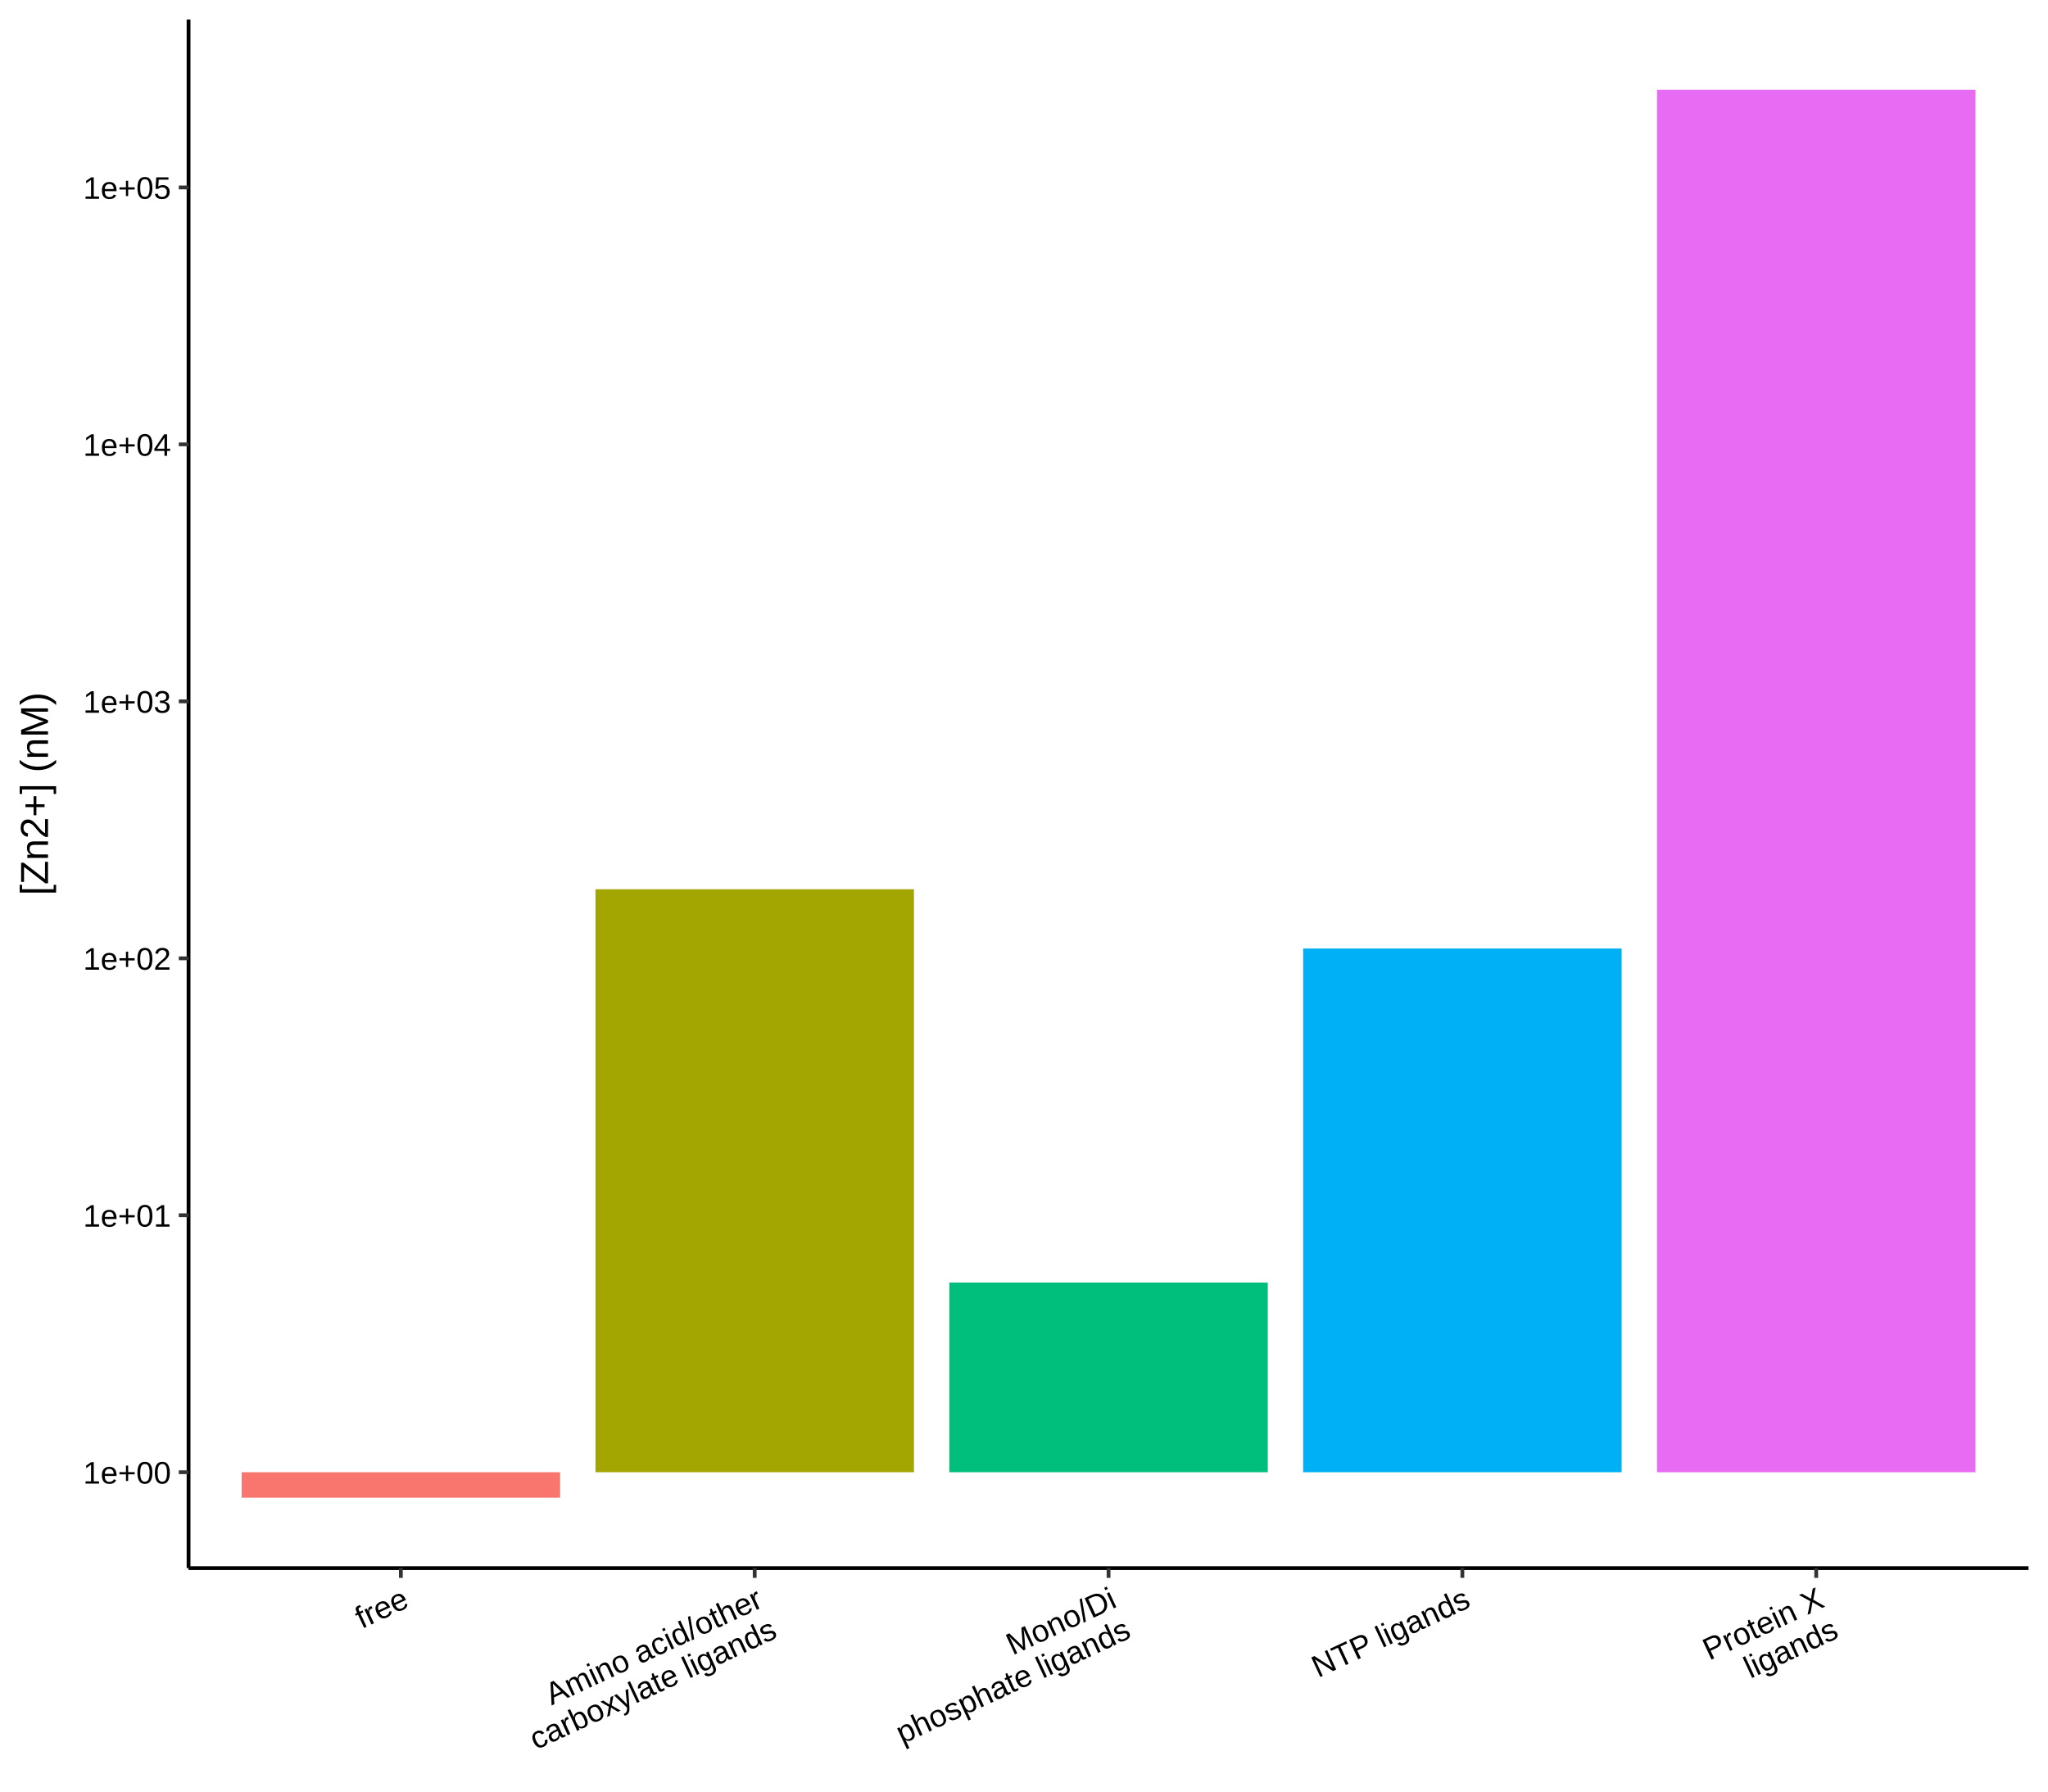
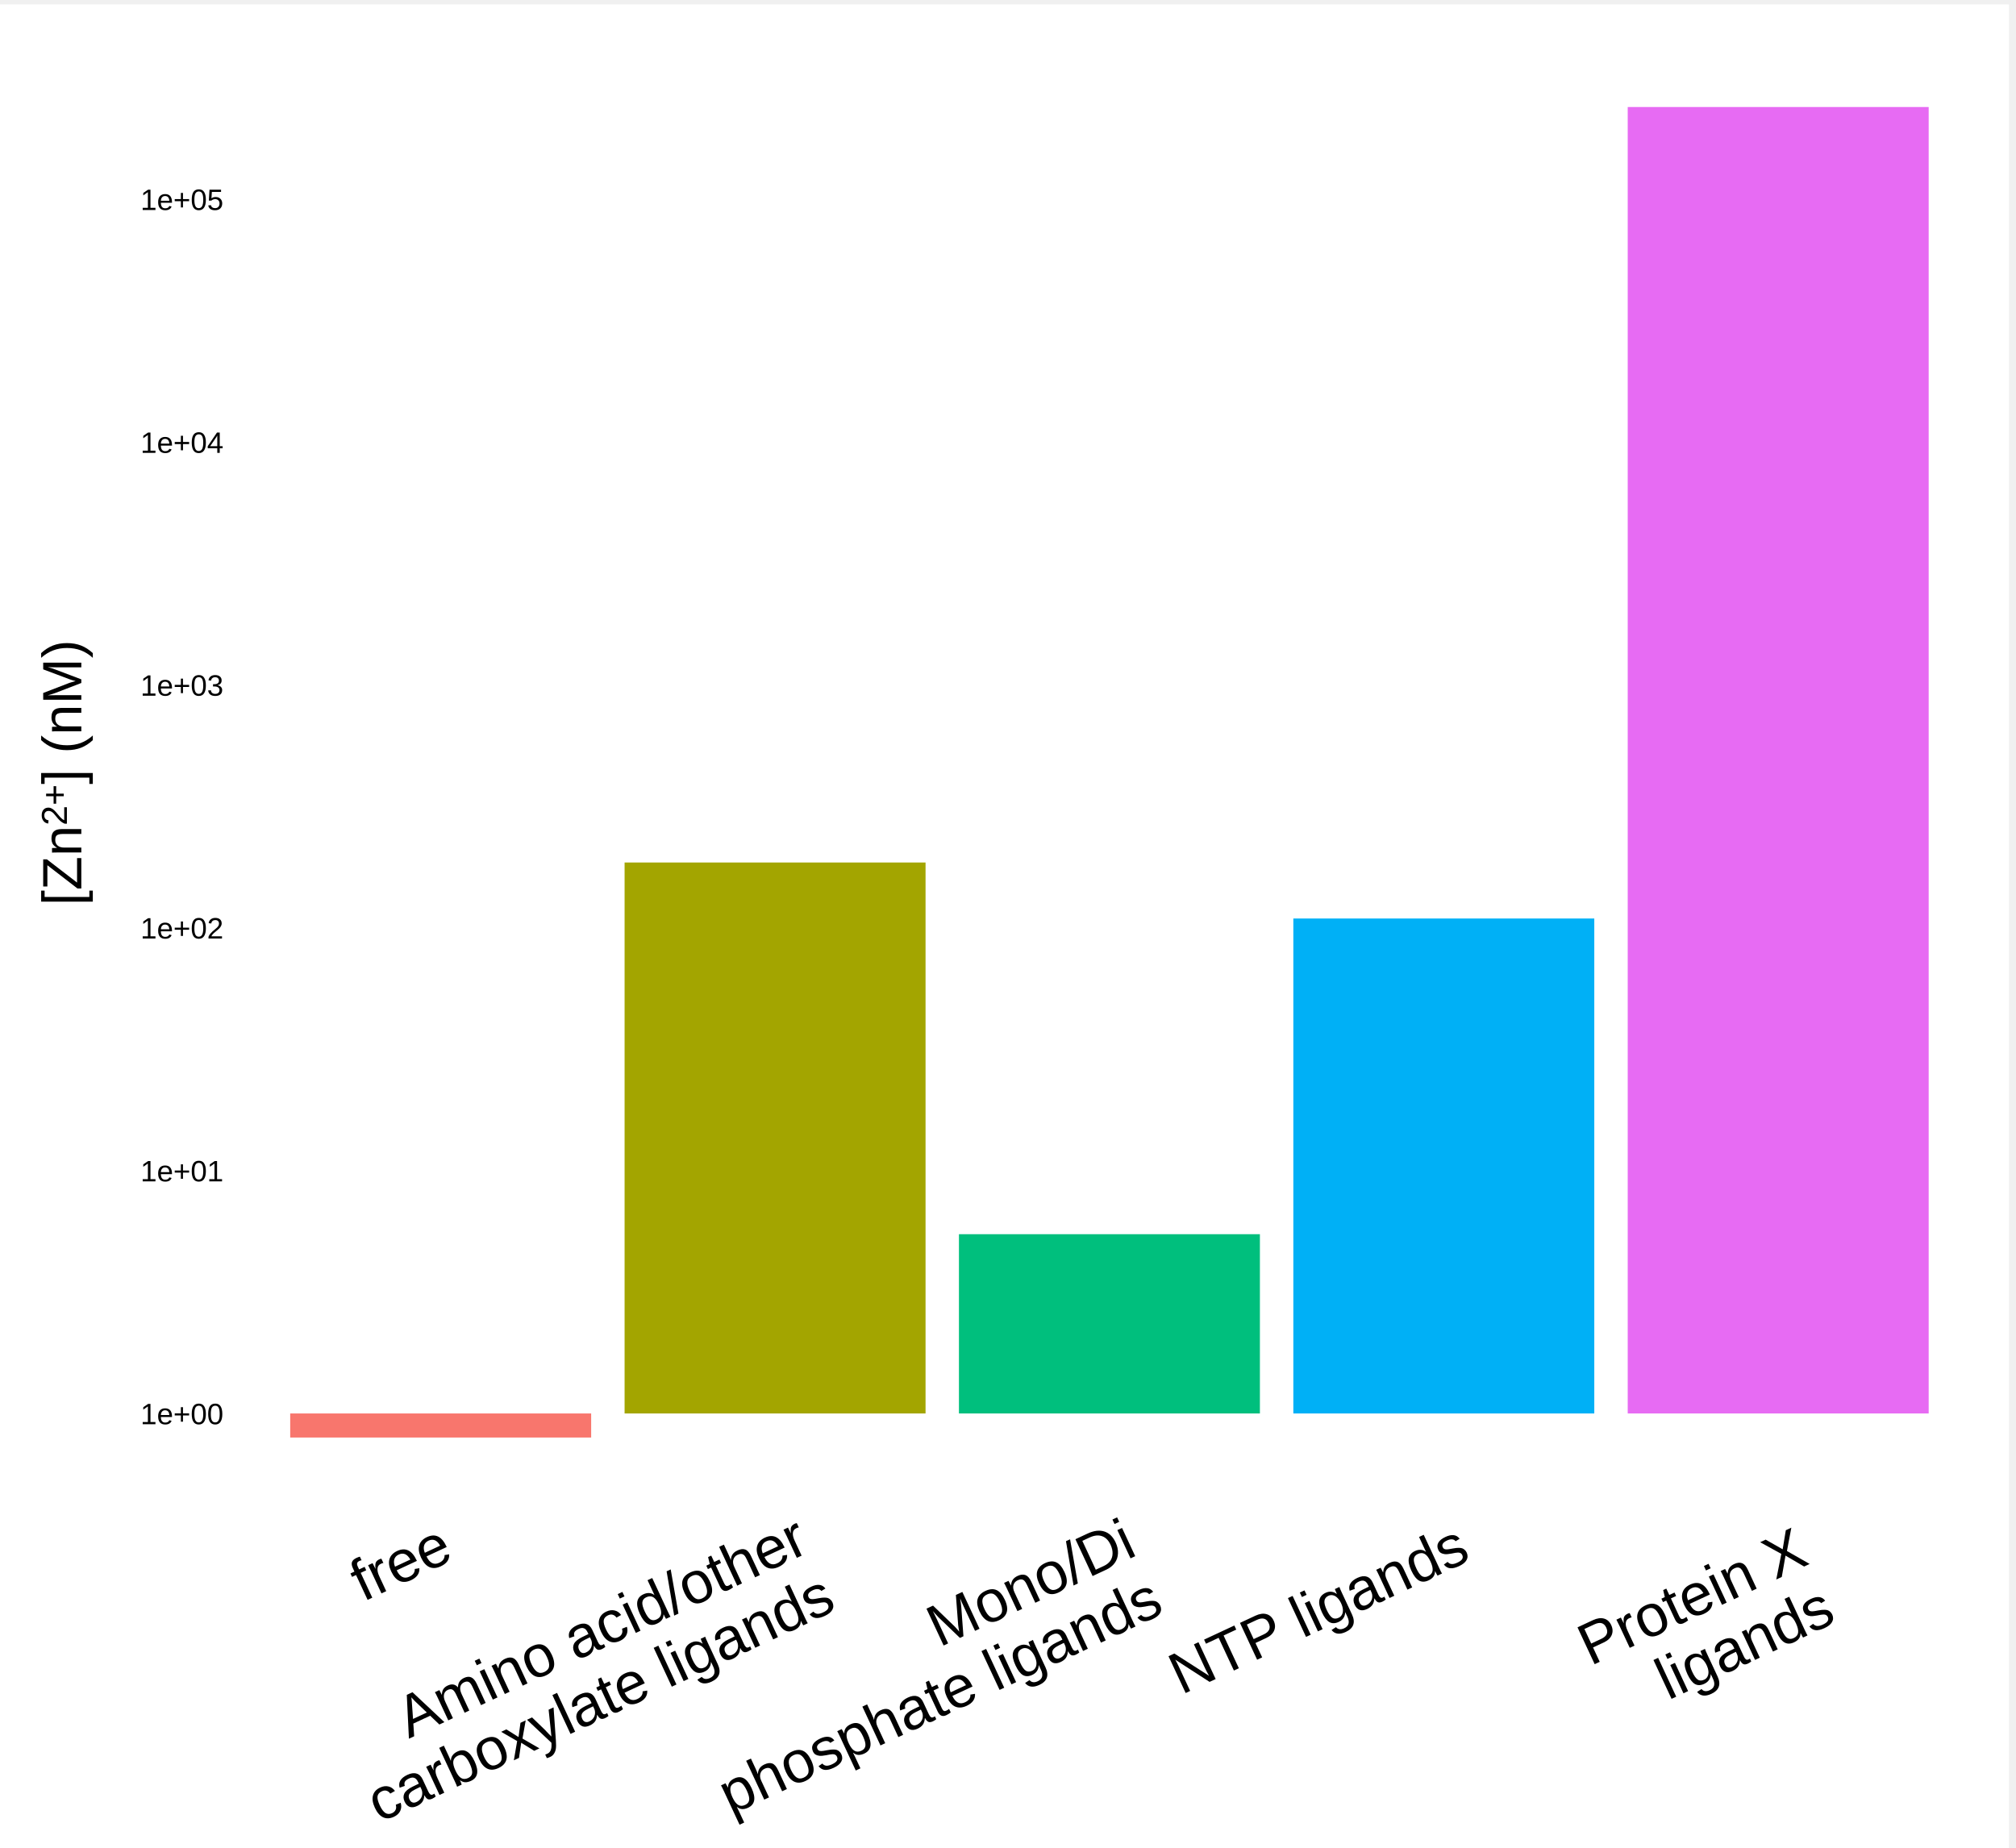
- <svg xmlns="http://www.w3.org/2000/svg" class="svglite" width="576.00pt" height="504.00pt" viewBox="0 0 576.00 504.00">
-   <defs>
-     <style type="text/css">
+ <svg xmlns="http://www.w3.org/2000/svg" class="svglite" width="600pt" height="550pt" viewBox="0 0 600 550" version="1.1" id="svg34">
+   <defs id="defs1">
+     <style type="text/css" id="style1">
    .svglite line, .svglite polyline, .svglite polygon, .svglite path, .svglite rect, .svglite circle {
      fill: none;
      stroke: #000000;
      stroke-linecap: round;
      stroke-linejoin: round;
      stroke-miterlimit: 10.00;
    }
    .svglite text {
      white-space: pre;
    }
  </style>
-   </defs>
-   <rect width="100%" height="100%" style="stroke: none; fill: #FFFFFF;" />
-   <defs>
-     <clipPath id="cpMC4wMHw1NzYuMDB8MC4wMHw1MDQuMDA=">
-       <rect x="0.00" y="0.00" width="576.00" height="504.00" />
+     <clipPath clipPathUnits="userSpaceOnUse" id="clipPath35">
+       <g id="g36" transform="translate(-18.41076,-6.575271)">
+         <rect x="18.411" y="6.575" width="576" height="504" id="rect35" />
+       </g>
+     </clipPath>
+     <clipPath clipPathUnits="userSpaceOnUse" id="clipPath36">
+       <g id="g37" transform="translate(-18.41076,-6.575271)">
+         <rect x="18.411" y="6.575" width="576" height="504" id="rect36" />
+       </g>
+     </clipPath>
+     <clipPath clipPathUnits="userSpaceOnUse" id="clipPath37">
+       <g id="g38" transform="translate(-18.41076,-6.575271)">
+         <rect x="18.411" y="6.575" width="576" height="504" id="rect37" />
+       </g>
+     </clipPath>
+     <clipPath clipPathUnits="userSpaceOnUse" id="clipPath38">
+       <g id="g39" transform="translate(-18.41076,-6.575271)">
+         <rect x="18.411" y="6.575" width="576" height="504" id="rect38" />
+       </g>
+     </clipPath>
+     <clipPath clipPathUnits="userSpaceOnUse" id="clipPath39">
+       <g id="g40" transform="translate(-18.41076,-6.575271)">
+         <rect x="18.411" y="6.575" width="576" height="504" id="rect39" />
+       </g>
+     </clipPath>
+     <clipPath clipPathUnits="userSpaceOnUse" id="clipPath40">
+       <g id="g41" transform="translate(-18.41076,-6.575271)">
+         <rect x="18.411" y="6.575" width="576" height="504" id="rect40" />
+       </g>
+     </clipPath>
+     <clipPath clipPathUnits="userSpaceOnUse" id="clipPath41">
+       <g id="g42" transform="translate(-18.41076,-6.575271)">
+         <rect x="18.411" y="6.575" width="576" height="504" id="rect41" />
+       </g>
+     </clipPath>
+     <clipPath clipPathUnits="userSpaceOnUse" id="clipPath42">
+       <g id="g43" transform="translate(-18.41076,-6.575271)">
+         <rect x="18.411" y="6.575" width="576" height="504" id="rect42" />
+       </g>
+     </clipPath>
+     <clipPath clipPathUnits="userSpaceOnUse" id="clipPath43">
+       <g id="g44" transform="translate(-18.41076,-6.575271)">
+         <rect x="18.411" y="6.575" width="576" height="504" id="rect43" />
+       </g>
+     </clipPath>
+     <clipPath clipPathUnits="userSpaceOnUse" id="clipPath44">
+       <g id="g45" transform="translate(-18.41076,-6.575271)">
+         <rect x="18.411" y="6.575" width="576" height="504" id="rect44" />
+       </g>
+     </clipPath>
+     <clipPath clipPathUnits="userSpaceOnUse" id="clipPath45">
+       <g id="g46" transform="translate(-18.41076,-6.575271)">
+         <rect x="18.411" y="6.575" width="576" height="504" id="rect45" />
+       </g>
+     </clipPath>
+     <clipPath clipPathUnits="userSpaceOnUse" id="clipPath46">
+       <g id="g47" transform="translate(-18.41076,-6.575271)">
+         <rect x="18.411" y="6.575" width="576" height="504" id="rect46" />
+       </g>
+     </clipPath>
+     <clipPath clipPathUnits="userSpaceOnUse" id="clipPath47">
+       <g id="g48" transform="translate(-18.41076,-6.575271)">
+         <rect x="18.411" y="6.575" width="576" height="504" id="rect47" />
+       </g>
    </clipPath>
  </defs>
-   <g clip-path="url(#cpMC4wMHw1NzYuMDB8MC4wMHw1MDQuMDA=)">
-     <rect x="0.00" y="0.00" width="576.00" height="504.00" style="stroke-width: 1.07; stroke: #FFFFFF; fill: #FFFFFF;" />
-   </g>
-   <defs>
-     <clipPath id="cpNTMuMDN8NTcwLjUyfDUuNDh8NDQxLjEz">
-       <rect x="53.03" y="5.48" width="517.49" height="435.65" />
+   <rect width="100%" height="100%" style="fill:#ffffff;stroke:none" id="rect1" x="-2.096" y="1.315" />
+   <defs id="defs2">
+     <clipPath id="cpMC4wMHw1NzYuMDB8MC4wMHw1MDQuMDA=">
+       <rect x="0" y="0" width="576" height="504" id="rect2" />
    </clipPath>
  </defs>
-   <g clip-path="url(#cpNTMuMDN8NTcwLjUyfDUuNDh8NDQxLjEz)">
-     <rect x="53.03" y="5.48" width="517.49" height="435.65" style="stroke-width: 1.07; stroke: none; fill: #FFFFFF;" />
-     <rect x="67.96" y="414.16" width="89.57" height="7.16" style="stroke-width: 1.07; stroke: none; stroke-linecap: butt; stroke-linejoin: miter; fill: #F8766D;" />
-     <rect x="167.48" y="250.16" width="89.57" height="164.00" style="stroke-width: 1.07; stroke: none; stroke-linecap: butt; stroke-linejoin: miter; fill: #A3A500;" />
-     <rect x="266.99" y="360.80" width="89.57" height="53.36" style="stroke-width: 1.07; stroke: none; stroke-linecap: butt; stroke-linejoin: miter; fill: #00BF7D;" />
-     <rect x="366.51" y="266.83" width="89.57" height="147.33" style="stroke-width: 1.07; stroke: none; stroke-linecap: butt; stroke-linejoin: miter; fill: #00B0F6;" />
-     <rect x="466.03" y="25.28" width="89.57" height="388.88" style="stroke-width: 1.07; stroke: none; stroke-linecap: butt; stroke-linejoin: miter; fill: #E76BF3;" />
+   <g clip-path="url(#cpMC4wMHw1NzYuMDB8MC4wMHw1MDQuMDA=)" id="g3" transform="translate(18.41076,6.575271)">
+     <rect x="0" y="0" width="576" height="504" style="fill:#ffffff;stroke:#ffffff;stroke-width:1.07" id="rect3" />
  </g>
-   <g clip-path="url(#cpMC4wMHw1NzYuMDB8MC4wMHw1MDQuMDA=)">
-     <polyline points="53.03,441.13 53.03,5.48 " style="stroke-width: 1.07; stroke-linecap: butt;" />
-     <text x="48.10" y="417.37" text-anchor="end" style="font-size: 8.80px; font-family: &quot;Arimo&quot;;" textLength="29.57px" lengthAdjust="spacingAndGlyphs">1e+00</text>
-     <text x="48.10" y="345.08" text-anchor="end" style="font-size: 8.80px; font-family: &quot;Arimo&quot;;" textLength="29.57px" lengthAdjust="spacingAndGlyphs">1e+01</text>
-     <text x="48.10" y="272.79" text-anchor="end" style="font-size: 8.80px; font-family: &quot;Arimo&quot;;" textLength="29.57px" lengthAdjust="spacingAndGlyphs">1e+02</text>
-     <text x="48.10" y="200.51" text-anchor="end" style="font-size: 8.80px; font-family: &quot;Arimo&quot;;" textLength="29.57px" lengthAdjust="spacingAndGlyphs">1e+03</text>
-     <text x="48.10" y="128.22" text-anchor="end" style="font-size: 8.80px; font-family: &quot;Arimo&quot;;" textLength="29.57px" lengthAdjust="spacingAndGlyphs">1e+04</text>
-     <text x="48.10" y="55.93" text-anchor="end" style="font-size: 8.80px; font-family: &quot;Arimo&quot;;" textLength="29.57px" lengthAdjust="spacingAndGlyphs">1e+05</text>
-     <polyline points="50.29,414.16 53.03,414.16 " style="stroke-width: 1.07; stroke: #333333; stroke-linecap: butt;" />
-     <polyline points="50.29,341.87 53.03,341.87 " style="stroke-width: 1.07; stroke: #333333; stroke-linecap: butt;" />
-     <polyline points="50.29,269.59 53.03,269.59 " style="stroke-width: 1.07; stroke: #333333; stroke-linecap: butt;" />
-     <polyline points="50.29,197.30 53.03,197.30 " style="stroke-width: 1.07; stroke: #333333; stroke-linecap: butt;" />
-     <polyline points="50.29,125.01 53.03,125.01 " style="stroke-width: 1.07; stroke: #333333; stroke-linecap: butt;" />
-     <polyline points="50.29,52.73 53.03,52.73 " style="stroke-width: 1.07; stroke: #333333; stroke-linecap: butt;" />
-     <polyline points="53.03,441.13 570.52,441.13 " style="stroke-width: 1.07; stroke-linecap: butt;" />
-     <polyline points="112.74,443.87 112.74,441.13 " style="stroke-width: 1.07; stroke: #333333; stroke-linecap: butt;" />
-     <polyline points="212.26,443.87 212.26,441.13 " style="stroke-width: 1.07; stroke: #333333; stroke-linecap: butt;" />
-     <polyline points="311.78,443.87 311.78,441.13 " style="stroke-width: 1.07; stroke: #333333; stroke-linecap: butt;" />
-     <polyline points="411.29,443.87 411.29,441.13 " style="stroke-width: 1.07; stroke: #333333; stroke-linecap: butt;" />
-     <polyline points="510.81,443.87 510.81,441.13 " style="stroke-width: 1.07; stroke: #333333; stroke-linecap: butt;" />
-     <text transform="translate(115.45,451.87) rotate(-25)" text-anchor="end" style="font-size: 8.80px; font-family: &quot;Arimo&quot;;" textLength="17.34px" lengthAdjust="spacingAndGlyphs">free</text>
-     <text transform="translate(214.97,451.87) rotate(-25)" text-anchor="end" style="font-size: 8.80px; font-family: &quot;Arimo&quot;;" textLength="75.46px" lengthAdjust="spacingAndGlyphs">Amino acid/other</text>
-     <text transform="translate(218.99,460.49) rotate(-25)" text-anchor="end" style="font-size: 8.80px; font-family: &quot;Arimo&quot;;" textLength="86.08px" lengthAdjust="spacingAndGlyphs">carboxylate ligands</text>
-     <text transform="translate(314.49,451.87) rotate(-25)" text-anchor="end" style="font-size: 8.80px; font-family: &quot;Arimo&quot;;" textLength="36.12px" lengthAdjust="spacingAndGlyphs">Mono/Di</text>
-     <text transform="translate(318.50,460.49) rotate(-25)" text-anchor="end" style="font-size: 8.80px; font-family: &quot;Arimo&quot;;" textLength="80.96px" lengthAdjust="spacingAndGlyphs">phosphate ligands</text>
-     <text transform="translate(414.00,451.87) rotate(-25)" text-anchor="end" style="font-size: 8.80px; font-family: &quot;Arimo&quot;;" textLength="51.67px" lengthAdjust="spacingAndGlyphs">NTP ligands</text>
-     <text transform="translate(513.52,451.87) rotate(-25)" text-anchor="end" style="font-size: 8.80px; font-family: &quot;Arimo&quot;;" textLength="39.66px" lengthAdjust="spacingAndGlyphs">Protein X</text>
-     <text transform="translate(517.54,460.49) rotate(-25)" text-anchor="end" style="font-size: 8.80px; font-family: &quot;Arimo&quot;;" textLength="31.62px" lengthAdjust="spacingAndGlyphs">ligands</text>
-     <text transform="translate(13.50,223.30) rotate(-90)" text-anchor="middle" style="font-size: 11.00px; font-family: &quot;Arimo&quot;;" textLength="67.85px" lengthAdjust="spacingAndGlyphs">[Zn2+] (nM)</text>
+   <defs id="defs4">
+     <clipPath id="cpNTMuMDN8NTcwLjUyfDUuNDh8NDQxLjEz">
+       <rect x="53.03" y="5.48" width="517.49" height="435.65" id="rect4" />
+     </clipPath>
+   </defs>
+   <g clip-path="url(#cpNTMuMDN8NTcwLjUyfDUuNDh8NDQxLjEz)" id="g10" transform="translate(18.41076,6.575271)">
+     <rect x="53.03" y="5.48" width="517.49" height="435.65" style="fill:#ffffff;stroke:none;stroke-width:1.07" id="rect5" />
+     <rect x="67.96" y="414.16" width="89.57" height="7.16" style="fill:#f8766d;stroke:none;stroke-width:1.07;stroke-linecap:butt;stroke-linejoin:miter" id="rect6" />
+     <rect x="167.48" y="250.16" width="89.57" height="164" style="fill:#a3a500;stroke:none;stroke-width:1.07;stroke-linecap:butt;stroke-linejoin:miter" id="rect7" />
+     <rect x="266.99" y="360.8" width="89.57" height="53.36" style="fill:#00bf7d;stroke:none;stroke-width:1.07;stroke-linecap:butt;stroke-linejoin:miter" id="rect8" />
+     <rect x="366.51" y="266.83" width="89.57" height="147.33" style="fill:#00b0f6;stroke:none;stroke-width:1.07;stroke-linecap:butt;stroke-linejoin:miter" id="rect9" />
+     <rect x="466.03" y="25.28" width="89.57" height="388.88" style="fill:#e76bf3;stroke:none;stroke-width:1.07;stroke-linecap:butt;stroke-linejoin:miter" id="rect10" />
  </g>
+   <polyline points="53.03,441.13 53.03,5.48 " style="stroke-width:1.07;stroke-linecap:butt" id="polyline10" transform="translate(18.41076,6.575271)" clip-path="url(#clipPath47)" />
+   <text x="48.1" y="417.37" text-anchor="end" style="font-size:8.8px;font-family:Arimo" textLength="29.57" lengthAdjust="spacingAndGlyphs" id="text10" transform="translate(18.41076,6.575271)">1e+00</text>
+   <text x="48.1" y="345.08" text-anchor="end" style="font-size:8.8px;font-family:Arimo" textLength="29.57" lengthAdjust="spacingAndGlyphs" id="text11" transform="translate(18.41076,6.575271)">1e+01</text>
+   <text x="48.1" y="272.79" text-anchor="end" style="font-size:8.8px;font-family:Arimo" textLength="29.57" lengthAdjust="spacingAndGlyphs" id="text12" transform="translate(18.41076,6.575271)">1e+02</text>
+   <text x="48.1" y="200.51" text-anchor="end" style="font-size:8.8px;font-family:Arimo" textLength="29.57" lengthAdjust="spacingAndGlyphs" id="text13" transform="translate(18.41076,6.575271)">1e+03</text>
+   <text x="48.1" y="128.22" text-anchor="end" style="font-size:8.8px;font-family:Arimo" textLength="29.57" lengthAdjust="spacingAndGlyphs" id="text14" transform="translate(18.41076,6.575271)">1e+04</text>
+   <text x="48.1" y="55.93" text-anchor="end" style="font-size:8.8px;font-family:Arimo" textLength="29.57" lengthAdjust="spacingAndGlyphs" id="text15" transform="translate(18.41076,6.575271)">1e+05</text>
+   <polyline points="50.29,414.16 53.03,414.16 " style="stroke:#333333;stroke-width:1.07;stroke-linecap:butt" id="polyline15" transform="translate(18.41076,6.575271)" clip-path="url(#clipPath46)" />
+   <polyline points="50.29,341.87 53.03,341.87 " style="stroke:#333333;stroke-width:1.07;stroke-linecap:butt" id="polyline16" transform="translate(18.41076,6.575271)" clip-path="url(#clipPath45)" />
+   <polyline points="50.29,269.59 53.03,269.59 " style="stroke:#333333;stroke-width:1.07;stroke-linecap:butt" id="polyline17" transform="translate(18.41076,6.575271)" clip-path="url(#clipPath44)" />
+   <polyline points="50.29,197.30 53.03,197.30 " style="stroke:#333333;stroke-width:1.07;stroke-linecap:butt" id="polyline18" transform="translate(18.41076,6.575271)" clip-path="url(#clipPath43)" />
+   <polyline points="50.29,125.01 53.03,125.01 " style="stroke:#333333;stroke-width:1.07;stroke-linecap:butt" id="polyline19" transform="translate(18.41076,6.575271)" clip-path="url(#clipPath42)" />
+   <polyline points="50.29,52.73 53.03,52.73 " style="stroke:#333333;stroke-width:1.07;stroke-linecap:butt" id="polyline20" transform="translate(18.41076,6.575271)" clip-path="url(#clipPath41)" />
+   <polyline points="53.03,441.13 570.52,441.13 " style="stroke-width:1.07;stroke-linecap:butt" id="polyline21" transform="translate(18.41076,6.575271)" clip-path="url(#clipPath40)" />
+   <polyline points="112.74,443.87 112.74,441.13 " style="stroke:#333333;stroke-width:1.07;stroke-linecap:butt" id="polyline22" transform="translate(18.41076,6.575271)" clip-path="url(#clipPath39)" />
+   <polyline points="212.26,443.87 212.26,441.13 " style="stroke:#333333;stroke-width:1.07;stroke-linecap:butt" id="polyline23" transform="translate(18.41076,6.575271)" clip-path="url(#clipPath38)" />
+   <polyline points="311.78,443.87 311.78,441.13 " style="stroke:#333333;stroke-width:1.07;stroke-linecap:butt" id="polyline24" transform="translate(18.41076,6.575271)" clip-path="url(#clipPath37)" />
+   <polyline points="411.29,443.87 411.29,441.13 " style="stroke:#333333;stroke-width:1.07;stroke-linecap:butt" id="polyline25" transform="translate(18.41076,6.575271)" clip-path="url(#clipPath36)" />
+   <polyline points="510.81,443.87 510.81,441.13 " style="stroke:#333333;stroke-width:1.07;stroke-linecap:butt" id="polyline26" transform="translate(18.41076,6.575271)" clip-path="url(#clipPath35)" />
+   <text transform="matrix(1.812616,-0.8452365,0.8452365,1.812616,135.4831,464.0594)" text-anchor="end" style="font-size:8.8px;font-family:Arimo" textLength="17.34" lengthAdjust="spacingAndGlyphs" id="text26">free</text>
+   <text transform="matrix(1.812616,-0.8452365,0.8452365,1.812616,241.3659,461.7507)" text-anchor="end" style="font-size:8.8px;font-family:Arimo" textLength="75.46" lengthAdjust="spacingAndGlyphs" id="text27">Amino acid/other</text>
+   <text transform="matrix(1.812616,-0.8452365,0.8452365,1.812616,249.4059,478.9907)" text-anchor="end" style="font-size:8.8px;font-family:Arimo" textLength="86.08" lengthAdjust="spacingAndGlyphs" id="text28">carboxylate ligands</text>
+   <text transform="matrix(1.812616,-0.8452365,0.8452365,1.812616,338.9366,462.7145)" text-anchor="end" style="font-size:8.8px;font-family:Arimo" textLength="36.12" lengthAdjust="spacingAndGlyphs" id="text29">Mono/Di</text>
+   <text transform="matrix(1.812616,-0.8452365,0.8452365,1.812616,346.9566,479.9545)" text-anchor="end" style="font-size:8.8px;font-family:Arimo" textLength="80.96" lengthAdjust="spacingAndGlyphs" id="text30">phosphate ligands</text>
+   <text transform="matrix(1.812616,-0.8452365,0.8452365,1.812616,438.1687,464.1814)" text-anchor="end" style="font-size:8.8px;font-family:Arimo" textLength="51.67" lengthAdjust="spacingAndGlyphs" id="text31">NTP ligands</text>
+   <text transform="matrix(1.812616,-0.8452365,0.8452365,1.812616,538.9144,465.3765)" text-anchor="end" style="font-size:8.8px;font-family:Arimo" textLength="39.66" lengthAdjust="spacingAndGlyphs" id="text32">Protein X</text>
+   <text transform="matrix(1.812616,-0.8452365,0.8452365,1.812616,546.9544,482.6166)" text-anchor="end" style="font-size:8.8px;font-family:Arimo" textLength="31.62" lengthAdjust="spacingAndGlyphs" id="text33">ligands</text>
+   <text transform="matrix(0,-1.5,1.5,0,24.20095,229.9875)" text-anchor="middle" style="font-size:11px;font-family:Arimo" textLength="67.85" lengthAdjust="spacingAndGlyphs" id="text34">[Zn<tspan style="font-size:65%;baseline-shift:super" id="tspan34">2+</tspan>] (nM)</text>
</svg>
